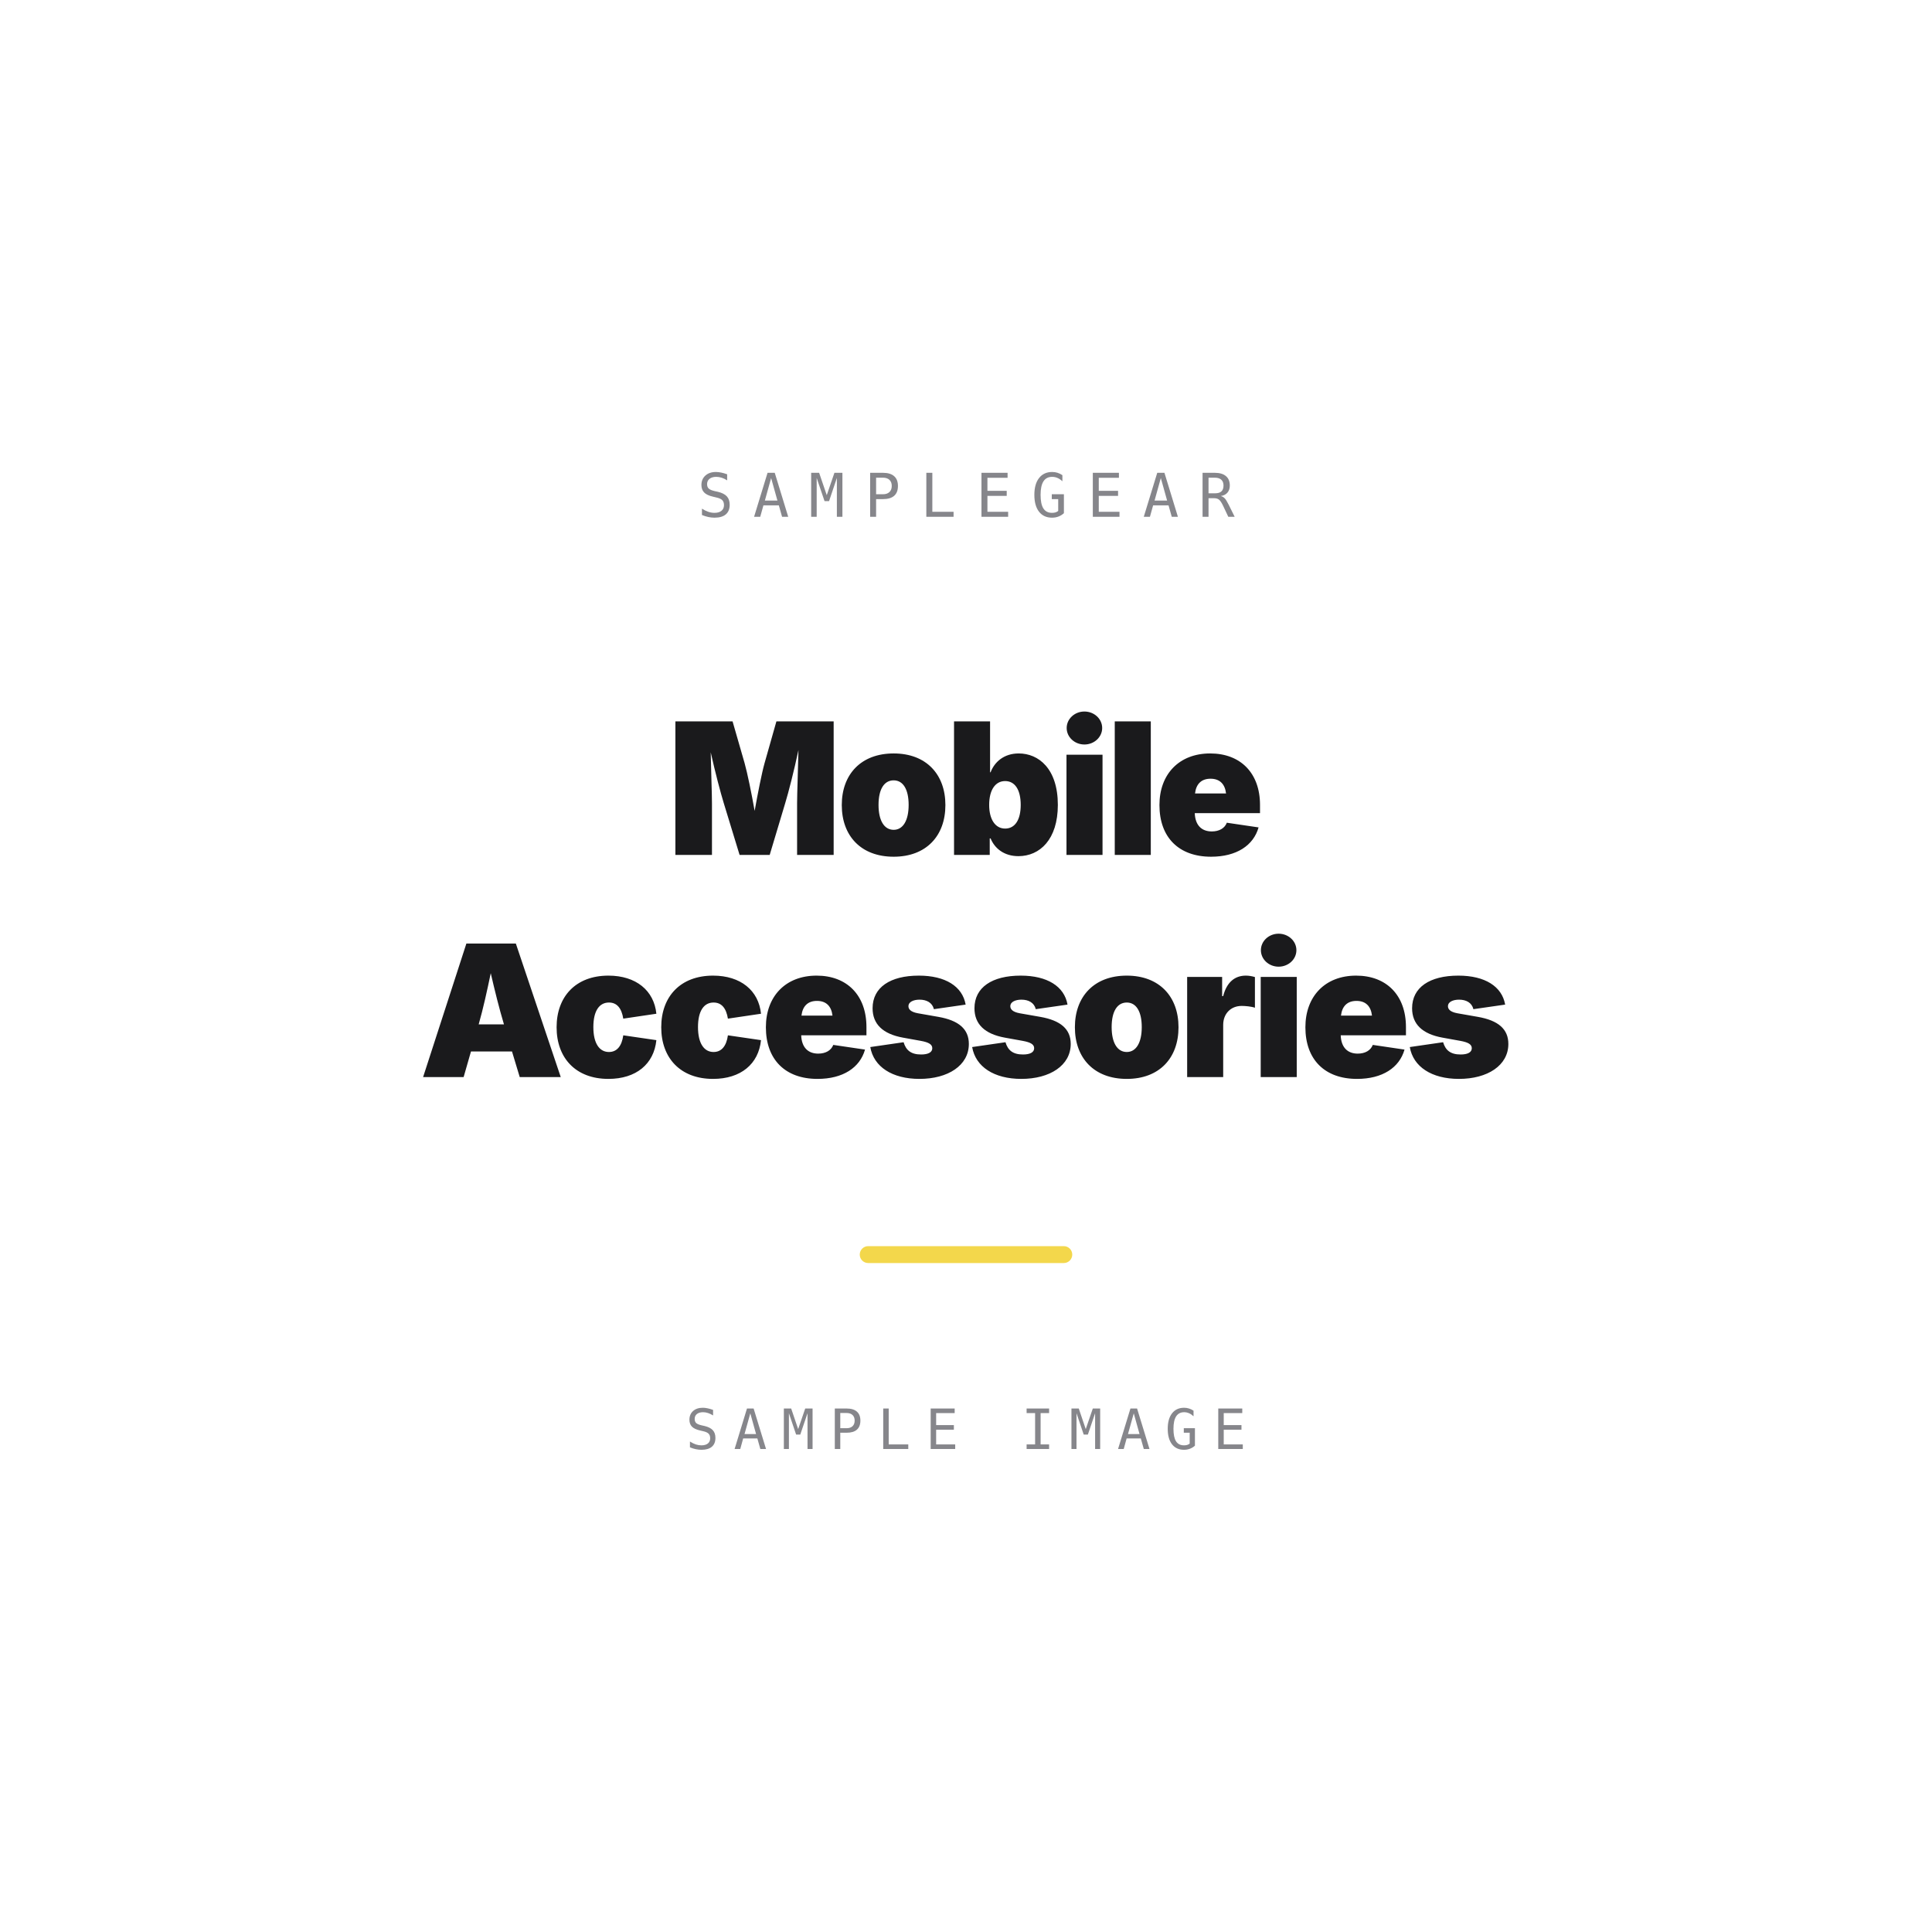
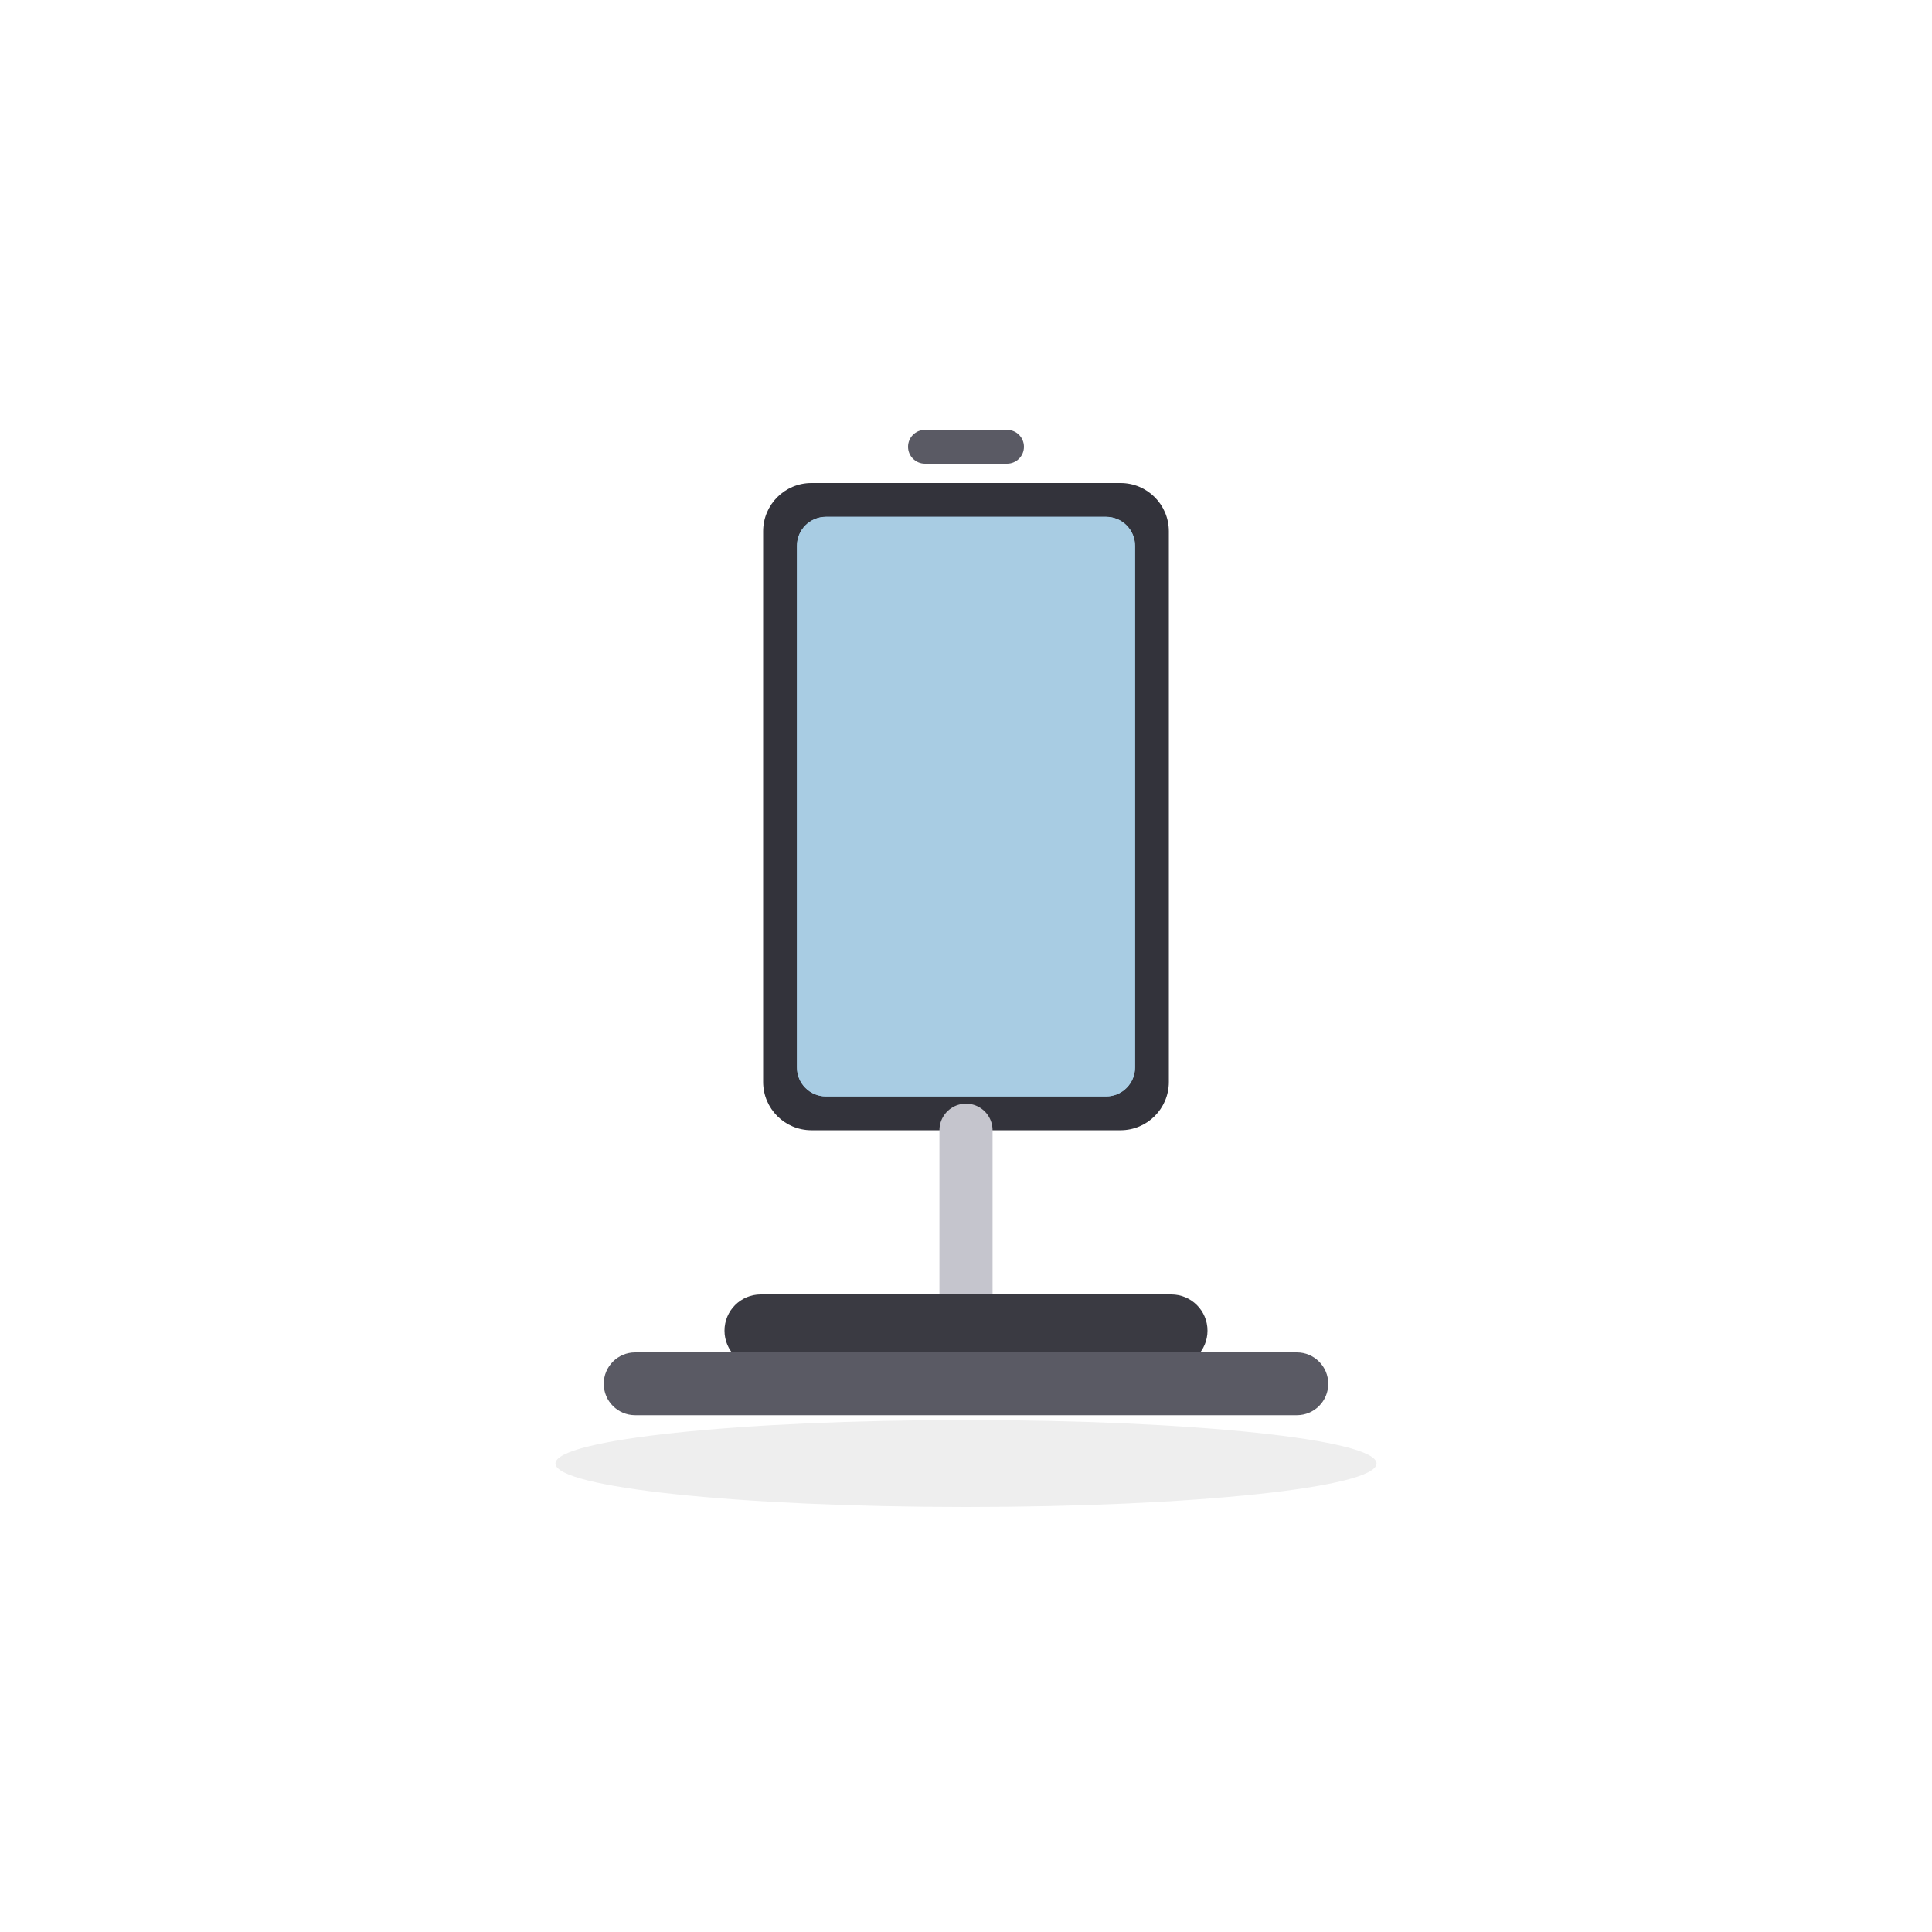
- <svg xmlns="http://www.w3.org/2000/svg" viewBox="0 0 800 800" width="800" height="800" role="img" aria-label="Mobile Accessories — sample product image">
+ <svg xmlns="http://www.w3.org/2000/svg" viewBox="0 0 800 800" width="800" height="800" role="img" aria-label="Illustration of Sample Adjustable Phone Holder">
  <rect width="800" height="800" fill="#FFFFFF" />
-   <text x="400" y="214" text-anchor="middle" font-family="ui-monospace, SFMono-Regular, Menlo, monospace" font-size="25" letter-spacing="8" fill="#86868B">SAMPLEGEAR</text>
-   <g font-family="Archivo, Inter, Helvetica, Arial, sans-serif">
-     <text x="400" y="354" text-anchor="middle" font-size="76" font-weight="900" letter-spacing="-2.5" fill="#1A1A1C">Mobile</text>
-     <text x="400" y="446" text-anchor="middle" font-size="76" font-weight="900" letter-spacing="-2.5" fill="#1A1A1C">Accessories</text>
-   </g>
-   <rect x="356" y="516" width="88" height="7" rx="3.5" fill="#F3D74B" />
-   <text x="400" y="600" text-anchor="middle" font-family="ui-monospace, SFMono-Regular, Menlo, monospace" font-size="23" letter-spacing="6" fill="#86868B">SAMPLE IMAGE</text>
+   <ellipse cx="400" cy="606" rx="170" ry="18" fill="#000" opacity=".07" />
+   <rect x="316" y="200" width="168" height="268" rx="20" fill="#33333B" />
+   <rect x="330" y="214" width="140" height="240" rx="12" fill="#8FB9D6" />
+   <rect x="330" y="214" width="140" height="240" rx="12" fill="#A8CCE3" />
+   <path d="M400 468 L400 540" fill="none" stroke="#C5C5CD" stroke-width="22" stroke-linecap="round" stroke-linejoin="round" />
+   <rect x="300" y="536" width="200" height="30" rx="15" fill="#3A3A42" />
+   <rect x="250" y="560" width="300" height="26" rx="13" fill="#5A5A64" />
+   <rect x="376" y="178" width="48" height="14" rx="7" fill="#5A5A64" />
</svg>
